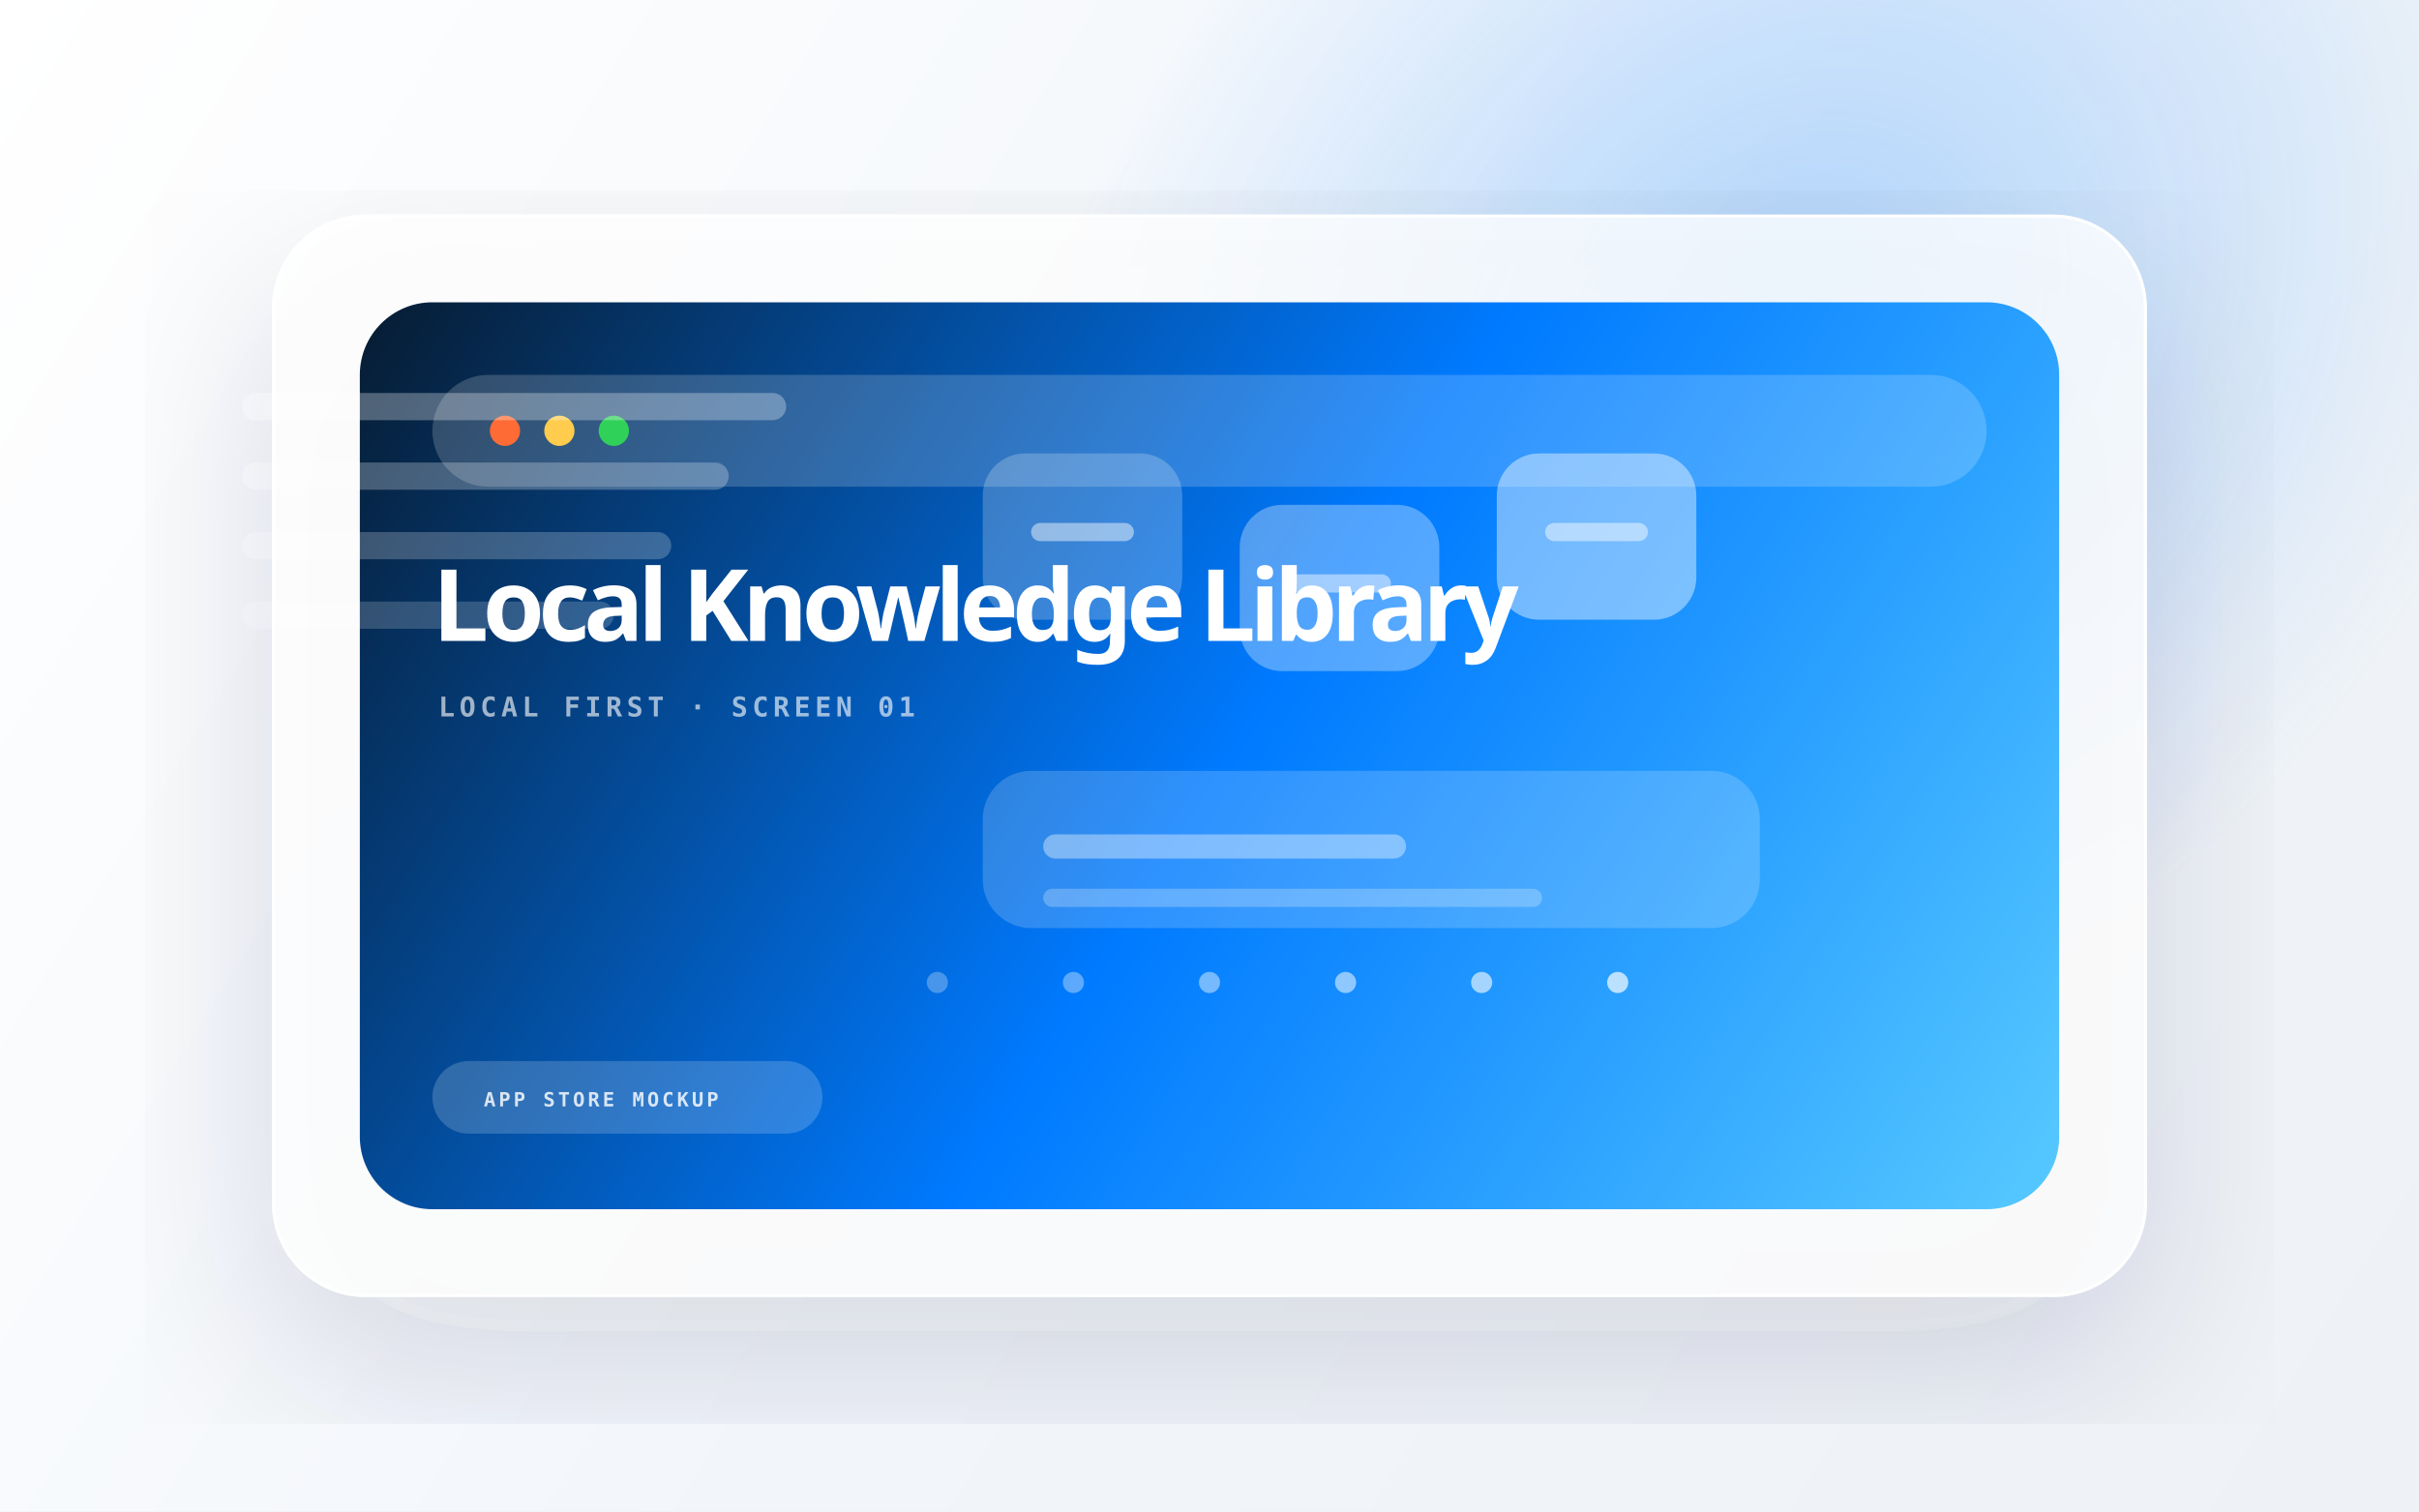
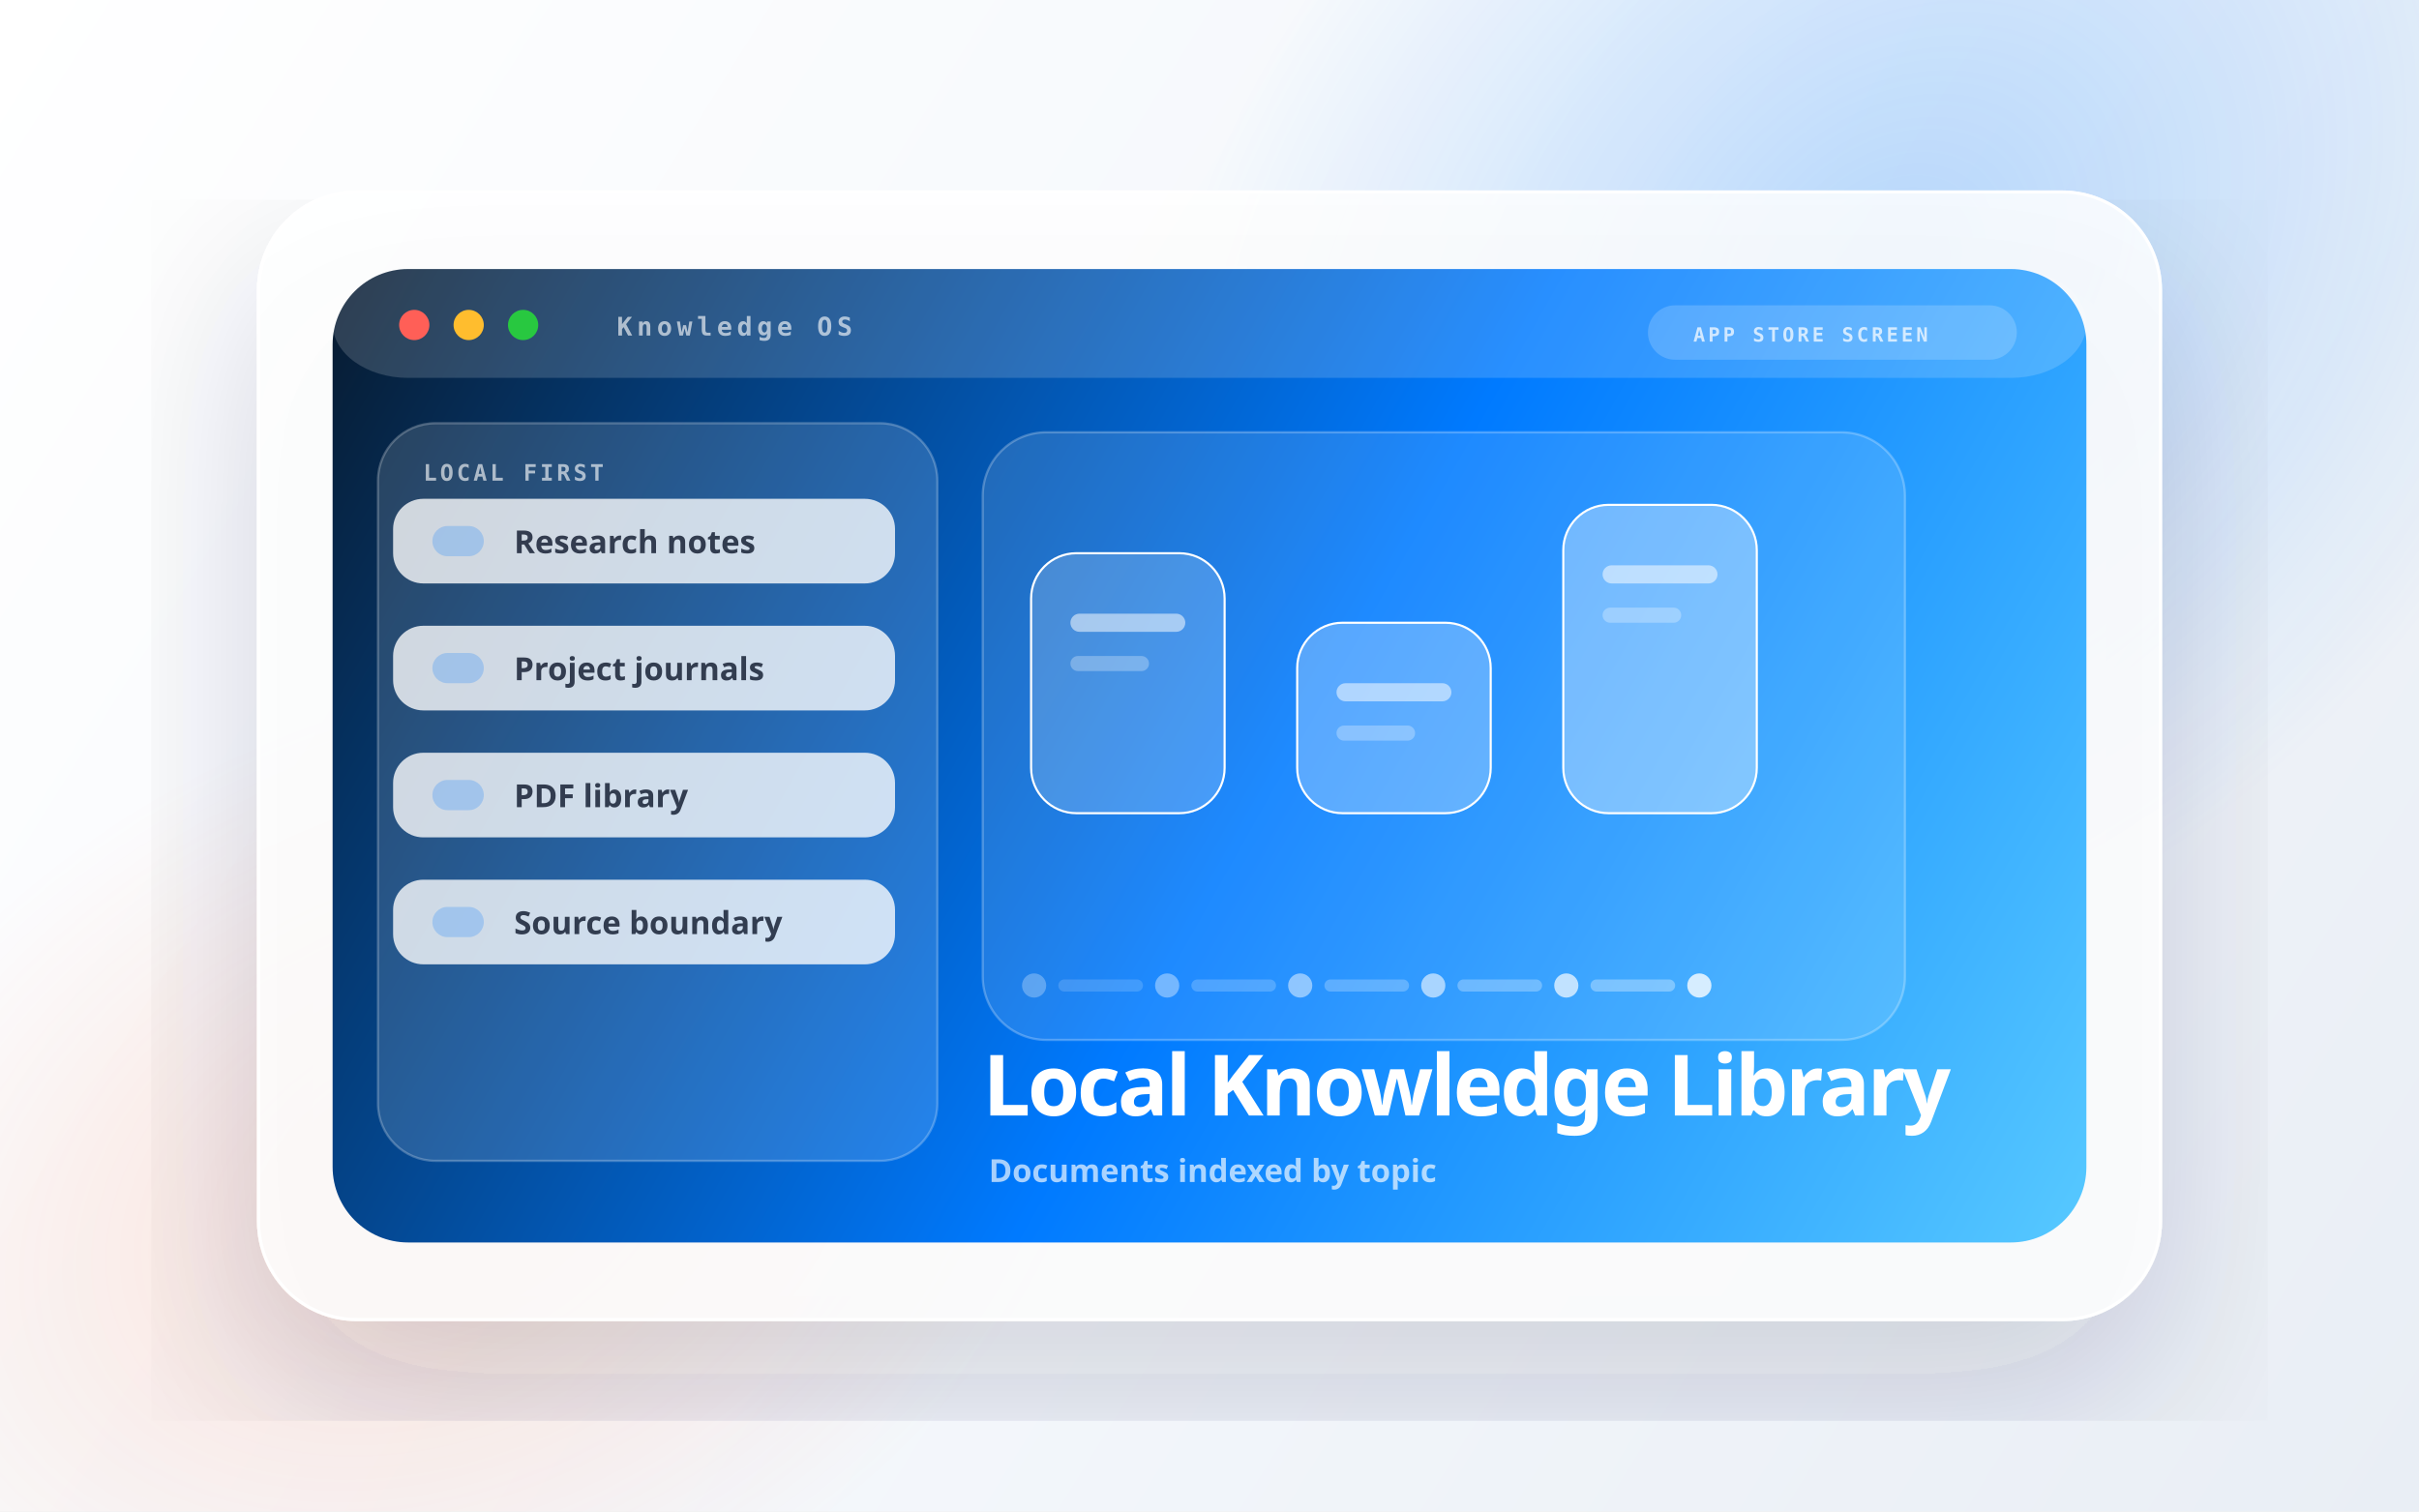
<svg xmlns="http://www.w3.org/2000/svg" width="1600" height="1000" viewBox="0 0 1600 1000" fill="none">
  <defs>
    <linearGradient id="bg" x1="0" y1="0" x2="1600" y2="1000" gradientUnits="userSpaceOnUse">
      <stop stop-color="#FFFFFF" />
-       <stop offset="0.5" stop-color="#F2F6FB" />
-       <stop offset="1" stop-color="#EEF1F5" />
+       <stop offset="0.46" stop-color="#F5F8FC" />
+       <stop offset="1" stop-color="#E9EEF5" />
    </linearGradient>
-     <linearGradient id="app" x1="250" y1="165" x2="1320" y2="835" gradientUnits="userSpaceOnUse">
+     <linearGradient id="app" x1="216" y1="182" x2="1360" y2="826" gradientUnits="userSpaceOnUse">
      <stop stop-color="#071A2E" />
-       <stop offset="0.52" stop-color="#007AFF" />
+       <stop offset="0.54" stop-color="#007AFF" />
      <stop offset="1" stop-color="#55C7FF" />
    </linearGradient>
-     <radialGradient id="halo" cx="0" cy="0" r="1" gradientUnits="userSpaceOnUse" gradientTransform="translate(1180 220) rotate(135) scale(560 440)">
-       <stop stop-color="#007AFF" stop-opacity="0.28" />
+     <radialGradient id="haloA" cx="0" cy="0" r="1" gradientUnits="userSpaceOnUse" gradientTransform="translate(1250 180) rotate(135) scale(560 420)">
+       <stop stop-color="#007AFF" stop-opacity="0.25" />
      <stop offset="1" stop-color="#007AFF" stop-opacity="0" />
    </radialGradient>
-     <filter id="shadow" x="96" y="78" width="1408" height="864" filterUnits="userSpaceOnUse" color-interpolation-filters="sRGB">
-       <feDropShadow dx="0" dy="48" stdDeviation="64" flood-color="#203044" flood-opacity="0.18" />
+     <radialGradient id="haloB" cx="0" cy="0" r="1" gradientUnits="userSpaceOnUse" gradientTransform="translate(290 790) rotate(-25) scale(460 320)">
+       <stop stop-color="#FF6B35" stop-opacity="0.18" />
+       <stop offset="1" stop-color="#FF6B35" stop-opacity="0" />
+     </radialGradient>
+     <filter id="shadow" x="100" y="80" width="1400" height="860" filterUnits="userSpaceOnUse" color-interpolation-filters="sRGB">
+       <feDropShadow dx="0" dy="52" stdDeviation="62" flood-color="#203044" flood-opacity="0.20" />
    </filter>
  </defs>
  <rect width="1600" height="1000" fill="url(#bg)" />
-   <rect width="1600" height="1000" fill="url(#halo)" />
+   <rect width="1600" height="1000" fill="url(#haloA)" />
+   <rect width="1600" height="1000" fill="url(#haloB)" />
  <g filter="url(#shadow)">
-     <rect x="180" y="142" width="1240" height="716" rx="62" fill="white" fill-opacity="0.76" />
-     <rect x="181" y="143" width="1238" height="714" rx="61" stroke="white" stroke-opacity="0.94" stroke-width="2" />
+     <rect x="170" y="126" width="1260" height="748" rx="66" fill="white" fill-opacity="0.82" />
+     <rect x="171" y="127" width="1258" height="746" rx="65" stroke="white" stroke-opacity="0.95" stroke-width="2" />
  </g>
-   <rect x="238" y="200" width="1124" height="600" rx="48" fill="url(#app)" />
-   <rect x="286" y="248" width="1028" height="74" rx="37" fill="white" fill-opacity="0.18" />
-   <circle cx="334" cy="285" r="10" fill="#FF6B35" />
-   <circle cx="370" cy="285" r="10" fill="#FFCC4D" />
-   <circle cx="406" cy="285" r="10" fill="#30D158" />
-   <text x="286" y="424" fill="white" font-family="Instrument Sans, PingFang SC, sans-serif" font-size="66" font-weight="800" letter-spacing="-4">Local Knowledge Library</text>
-   <text x="290" y="474" fill="white" fill-opacity="0.62" font-family="IBM Plex Mono, monospace" font-size="18" font-weight="700" letter-spacing="3">LOCAL FIRST · SCREEN 01</text>
-   <rect x="160" y="260" width="360" height="18" rx="9" fill="white" fill-opacity="0.30" />
-   <rect x="160" y="306" width="322" height="18" rx="9" fill="white" fill-opacity="0.26" />
-   <rect x="160" y="352" width="284" height="18" rx="9" fill="white" fill-opacity="0.22" />
-   <rect x="160" y="398" width="246" height="18" rx="9" fill="white" fill-opacity="0.18" />
-   <rect x="650" y="300" width="132" height="110" rx="28" fill="white" fill-opacity="0.22" />
-   <rect x="682" y="346" width="68" height="12" rx="6" fill="white" fill-opacity="0.46" />
-   <rect x="820" y="334" width="132" height="110" rx="28" fill="white" fill-opacity="0.32" />
-   <rect x="852" y="380" width="68" height="12" rx="6" fill="white" fill-opacity="0.46" />
-   <rect x="990" y="300" width="132" height="110" rx="28" fill="white" fill-opacity="0.42" />
-   <rect x="1022" y="346" width="68" height="12" rx="6" fill="white" fill-opacity="0.46" />
-   <rect x="650" y="510" width="514" height="104" rx="32" fill="white" fill-opacity="0.18" />
-   <rect x="690" y="552" width="240" height="16" rx="8" fill="white" fill-opacity="0.38" />
-   <rect x="690" y="588" width="330" height="12" rx="6" fill="white" fill-opacity="0.24" />
-   <circle cx="620" cy="650" r="7" fill="white" fill-opacity="0.28" />
-   <circle cx="710" cy="650" r="7" fill="white" fill-opacity="0.36" />
-   <circle cx="800" cy="650" r="7" fill="white" fill-opacity="0.44" />
-   <circle cx="890" cy="650" r="7" fill="white" fill-opacity="0.52" />
-   <circle cx="980" cy="650" r="7" fill="white" fill-opacity="0.60" />
-   <circle cx="1070" cy="650" r="7" fill="white" fill-opacity="0.68" />
-   <rect x="286" y="702" width="258" height="48" rx="24" fill="white" fill-opacity="0.18" />
-   <text x="320" y="732" fill="white" fill-opacity="0.82" font-family="IBM Plex Mono, monospace" font-size="13" font-weight="800" letter-spacing="2">APP STORE MOCKUP</text>
+   <rect x="220" y="178" width="1160" height="644" rx="50" fill="url(#app)" />
+   <rect x="220" y="178" width="1160" height="72" rx="50" fill="white" fill-opacity="0.16" />
+   <circle cx="274" cy="215" r="10" fill="#FF5F57" />
+   <circle cx="310" cy="215" r="10" fill="#FFBD2E" />
+   <circle cx="346" cy="215" r="10" fill="#28C840" />
+   <text x="408" y="222" fill="#FFFFFF" fill-opacity="0.62" font-family="IBM Plex Mono, monospace" font-size="17" font-weight="800" letter-spacing="3">Knowledge OS</text>
+   <rect x="250" y="280" width="370" height="488" rx="38" fill="white" fill-opacity="0.14" stroke="white" stroke-opacity="0.24" stroke-width="1.5" />
+   <text x="280" y="318" fill="#FFFFFF" fill-opacity="0.62" font-family="IBM Plex Mono, monospace" font-size="15" font-weight="800" letter-spacing="2">LOCAL FIRST</text>
+   <rect x="260" y="330" width="332" height="56" rx="20" fill="#FFFFFF" fill-opacity="0.78" />
+   <rect x="286" y="348" width="34" height="20" rx="10" fill="#007AFF" fill-opacity="0.22" />
+   <text x="340" y="366" fill="#162033" fill-opacity="0.84" font-family="Instrument Sans, PingFang SC, sans-serif" font-size="21" font-weight="700" letter-spacing="0">Research notes</text>
+   <rect x="260" y="414" width="332" height="56" rx="20" fill="#FFFFFF" fill-opacity="0.78" />
+   <rect x="286" y="432" width="34" height="20" rx="10" fill="#007AFF" fill-opacity="0.22" />
+   <text x="340" y="450" fill="#162033" fill-opacity="0.84" font-family="Instrument Sans, PingFang SC, sans-serif" font-size="21" font-weight="700" letter-spacing="0">Project journals</text>
+   <rect x="260" y="498" width="332" height="56" rx="20" fill="#FFFFFF" fill-opacity="0.78" />
+   <rect x="286" y="516" width="34" height="20" rx="10" fill="#007AFF" fill-opacity="0.22" />
+   <text x="340" y="534" fill="#162033" fill-opacity="0.84" font-family="Instrument Sans, PingFang SC, sans-serif" font-size="21" font-weight="700" letter-spacing="0">PDF library</text>
+   <rect x="260" y="582" width="332" height="56" rx="20" fill="#FFFFFF" fill-opacity="0.78" />
+   <rect x="286" y="600" width="34" height="20" rx="10" fill="#007AFF" fill-opacity="0.22" />
+   <text x="340" y="618" fill="#162033" fill-opacity="0.84" font-family="Instrument Sans, PingFang SC, sans-serif" font-size="21" font-weight="700" letter-spacing="0">Source boundary</text>
+   <rect x="650" y="286" width="610" height="402" rx="42" fill="white" fill-opacity="0.12" stroke="white" stroke-opacity="0.25" stroke-width="1.5" />
+   <rect x="682" y="366" width="128" height="172" rx="30" fill="#FFFFFF" fill-opacity="0.18" stroke="#FFFFFF" stroke-width="1.4" />
+   <rect x="708" y="406" width="76" height="12" rx="6" fill="#FFFFFF" fill-opacity="0.52" />
+   <rect x="708" y="434" width="52" height="10" rx="5" fill="#FFFFFF" fill-opacity="0.28" />
+   <rect x="858" y="412" width="128" height="126" rx="30" fill="#FFFFFF" fill-opacity="0.26" stroke="#FFFFFF" stroke-width="1.4" />
+   <rect x="884" y="452" width="76" height="12" rx="6" fill="#FFFFFF" fill-opacity="0.52" />
+   <rect x="884" y="480" width="52" height="10" rx="5" fill="#FFFFFF" fill-opacity="0.28" />
+   <rect x="1034" y="334" width="128" height="204" rx="30" fill="#FFFFFF" fill-opacity="0.34" stroke="#FFFFFF" stroke-width="1.4" />
+   <rect x="1060" y="374" width="76" height="12" rx="6" fill="#FFFFFF" fill-opacity="0.52" />
+   <rect x="1060" y="402" width="52" height="10" rx="5" fill="#FFFFFF" fill-opacity="0.28" />
+   <circle cx="684" cy="652" r="8" fill="white" fill-opacity="0.28" />
+   <rect x="700" y="648" width="56" height="8" rx="4" fill="#FFFFFF" fill-opacity="0.16" />
+   <circle cx="772" cy="652" r="8" fill="white" fill-opacity="0.38" />
+   <rect x="788" y="648" width="56" height="8" rx="4" fill="#FFFFFF" fill-opacity="0.2" />
+   <circle cx="860" cy="652" r="8" fill="white" fill-opacity="0.48" />
+   <rect x="876" y="648" width="56" height="8" rx="4" fill="#FFFFFF" fill-opacity="0.24" />
+   <circle cx="948" cy="652" r="8" fill="white" fill-opacity="0.58" />
+   <rect x="964" y="648" width="56" height="8" rx="4" fill="#FFFFFF" fill-opacity="0.28" />
+   <circle cx="1036" cy="652" r="8" fill="white" fill-opacity="0.68" />
+   <rect x="1052" y="648" width="56" height="8" rx="4" fill="#FFFFFF" fill-opacity="0.32" />
+   <circle cx="1124" cy="652" r="8" fill="white" fill-opacity="0.78" />
+   <text x="650" y="738" fill="#FFFFFF" fill-opacity="1" font-family="Instrument Sans, PingFang SC, sans-serif" font-size="56" font-weight="850" letter-spacing="-2">Local Knowledge Library</text>
+   <text x="654" y="782" fill="#FFFFFF" fill-opacity="0.66" font-family="Instrument Sans, PingFang SC, sans-serif" font-size="21" font-weight="650" letter-spacing="0">Documents indexed by topic</text>
+   <rect x="1090" y="202" width="244" height="36" rx="18" fill="white" fill-opacity="0.18" />
+   <text x="1120" y="226" fill="#FFFFFF" fill-opacity="0.72" font-family="IBM Plex Mono, monospace" font-size="13" font-weight="800" letter-spacing="2">APP STORE SCREEN</text>
</svg>
